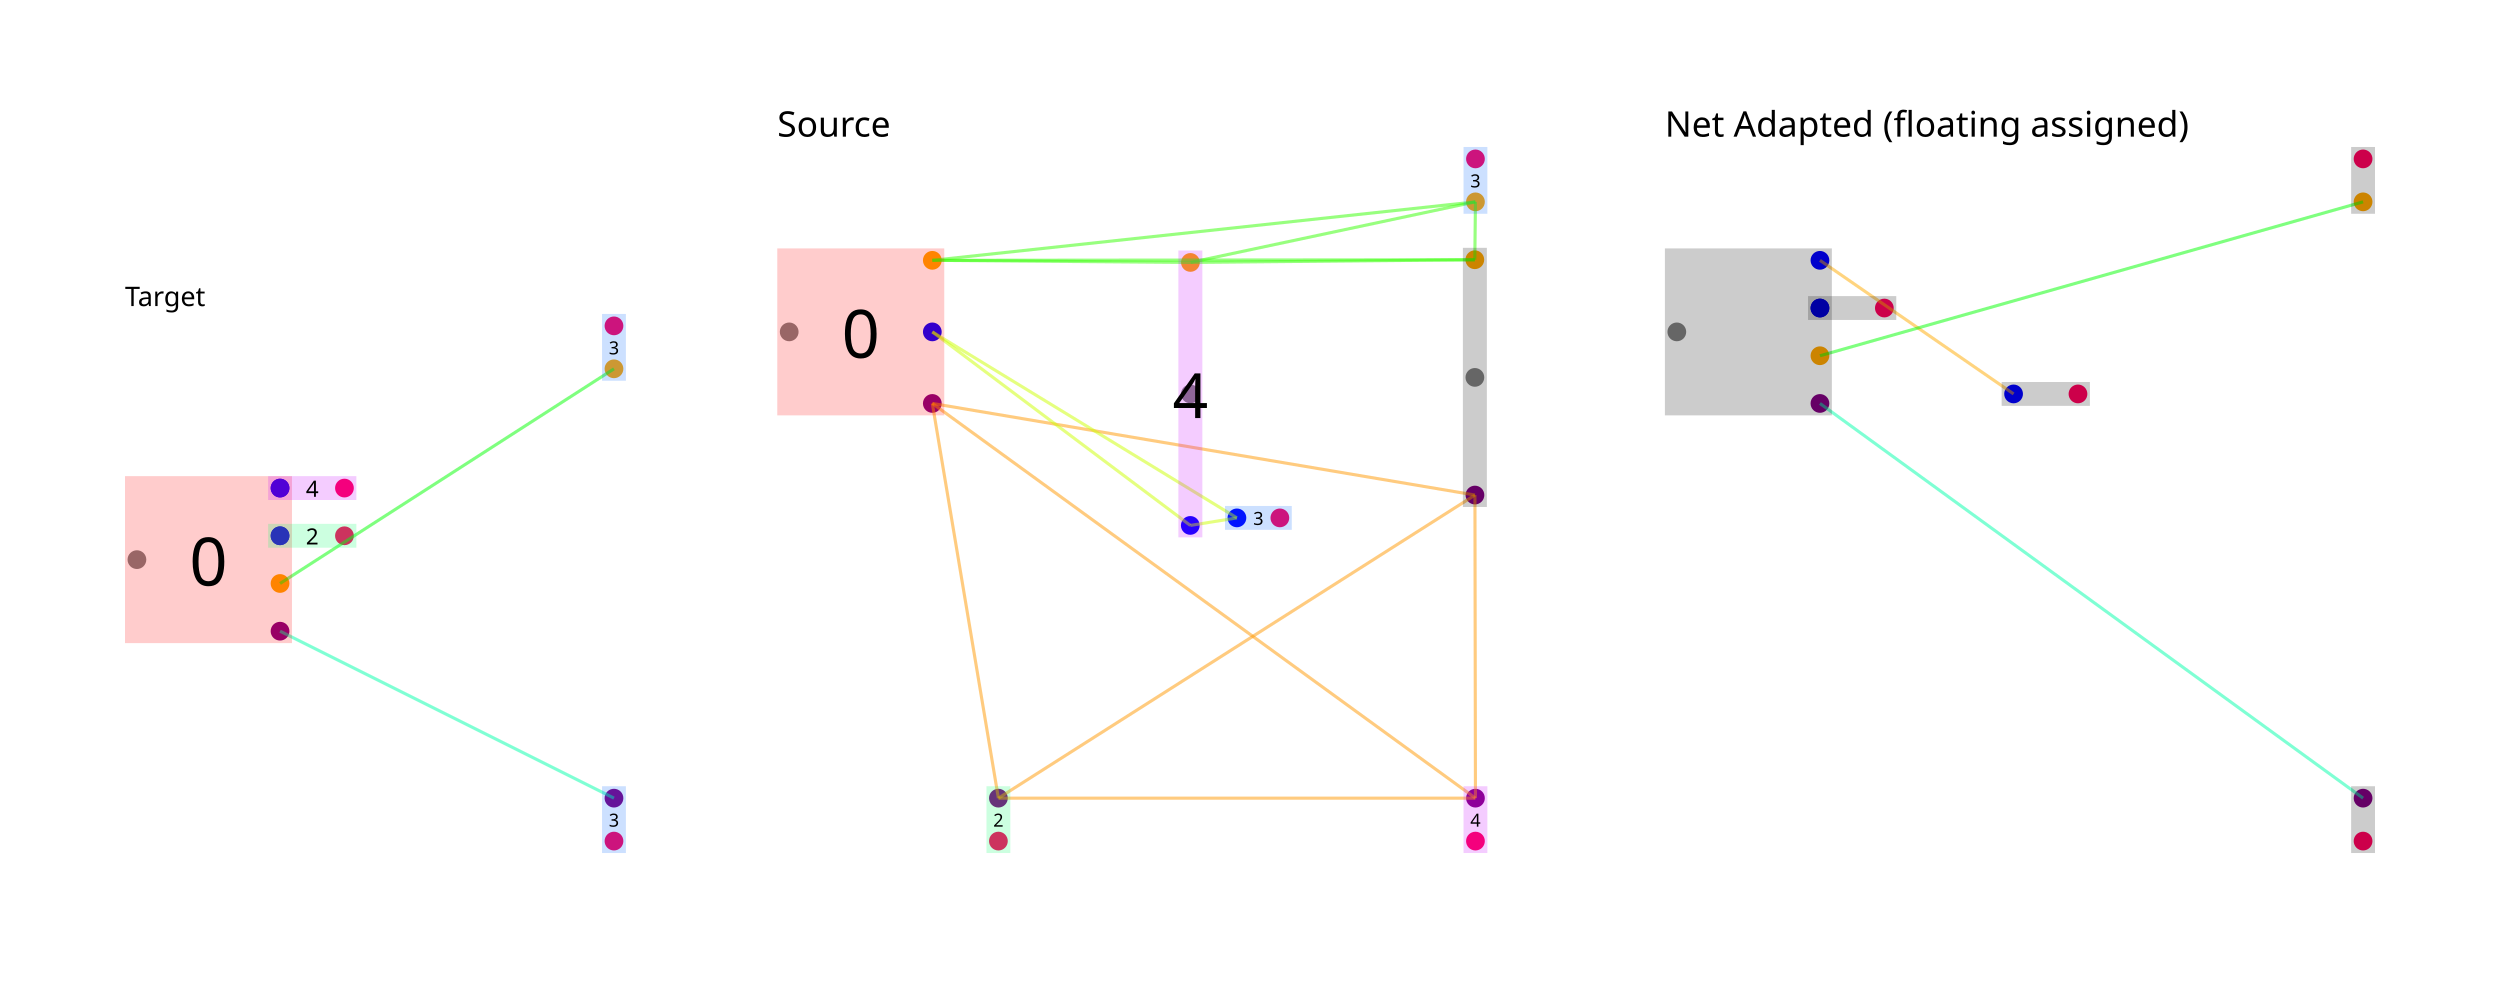
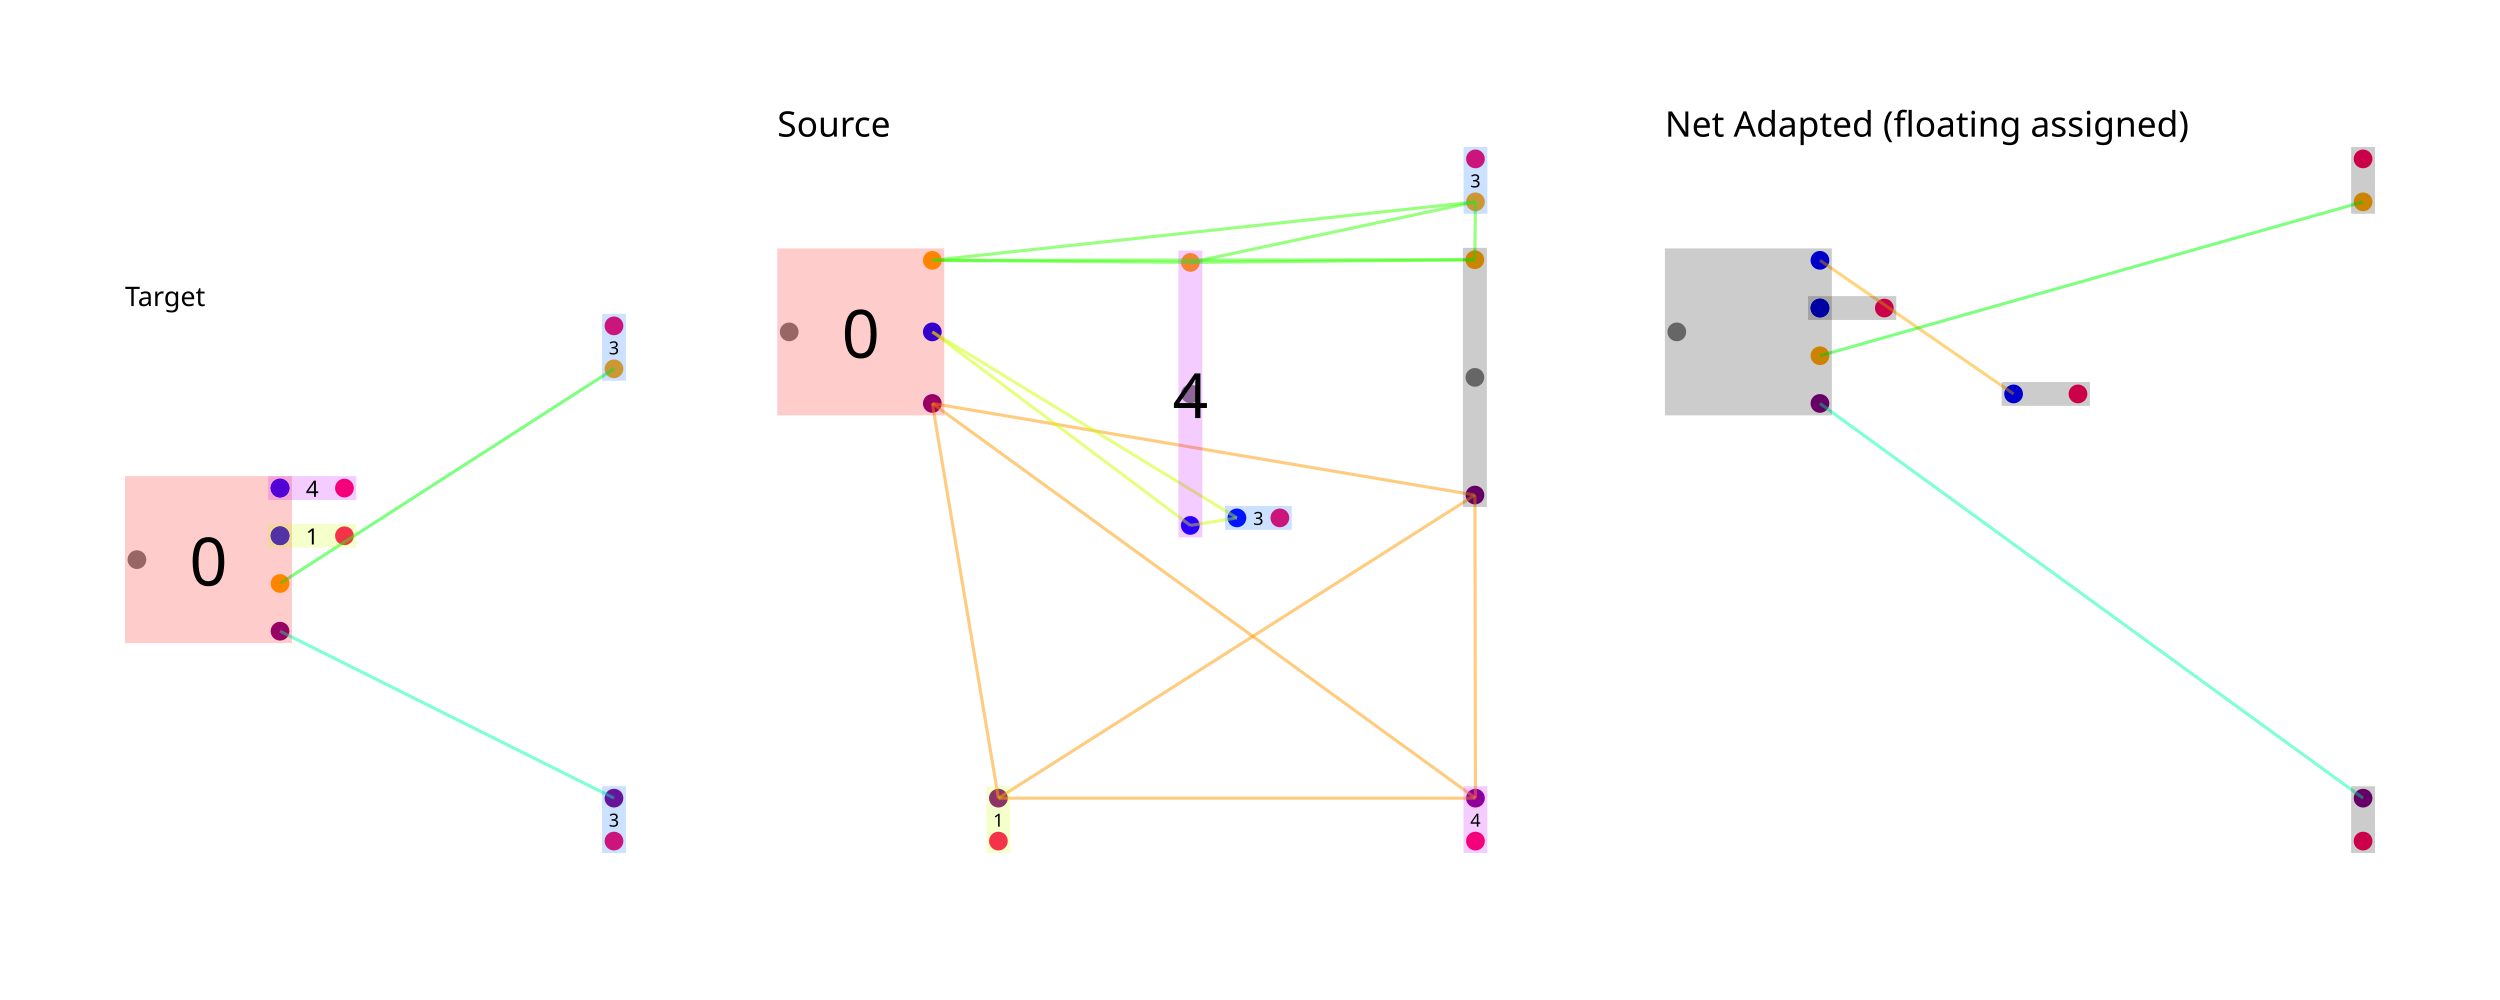
<svg xmlns="http://www.w3.org/2000/svg" width="800" height="320" viewBox="0 0 800 320">
  <rect width="100%" height="100%" fill="white" />
  <g>
    <circle data-type="point" data-label="schematic_component_0_center component_center center_schematic_component_0" data-x="0" data-y="0" cx="43.816" cy="179.082" r="3" fill="gray" />
  </g>
  <g>
    <circle data-type="point" data-label="schematic_port_0 normal unnamedsubcircuit7_connectivity_net0" data-x="0.6000000000000001" data-y="0.30000000000000004" cx="89.613" cy="156.184" r="3" fill="blue" />
  </g>
  <g>
    <circle data-type="point" data-label="schematic_port_1 normal unnamedsubcircuit7_connectivity_net1" data-x="0.6000000000000001" data-y="0.09999999999999998" cx="89.613" cy="171.449" r="3" fill="blue" />
  </g>
  <g>
    <circle data-type="point" data-label="schematic_port_2 vcc unnamedsubcircuit7_connectivity_net2" data-x="0.6000000000000001" data-y="-0.10000000000000003" cx="89.613" cy="186.715" r="3" fill="orange" />
  </g>
  <g>
    <circle data-type="point" data-label="schematic_port_3 gnd unnamedsubcircuit7_connectivity_net3" data-x="0.6000000000000001" data-y="-0.30000000000000004" cx="89.613" cy="201.98" r="3" fill="purple" />
  </g>
  <g>
    <circle data-type="point" data-label="schematic_net_label_0_pin gnd unnamedsubcircuit7_connectivity_net3" data-x="2" data-y="-1" cx="196.472" cy="255.41" r="3" fill="purple" />
  </g>
  <g>
    <circle data-type="point" data-label="schematic_net_label_0_center netlabel_center schematic_net_label_0_center" data-x="2" data-y="-1.18" cx="196.472" cy="269.149" r="3" fill="hsl(338.4, 100%, 50%, 1)" />
  </g>
  <g>
    <circle data-type="point" data-label="schematic_net_label_1_pin vcc unnamedsubcircuit7_connectivity_net2" data-x="2" data-y="0.8" cx="196.472" cy="118.02" r="3" fill="orange" />
  </g>
  <g>
    <circle data-type="point" data-label="schematic_net_label_1_center netlabel_center schematic_net_label_1_center" data-x="2" data-y="0.98" cx="196.472" cy="104.281" r="3" fill="hsl(338.4, 100%, 50%, 1)" />
  </g>
  <g>
    <circle data-type="point" data-label="schematic_net_label_2_pin normal unnamedsubcircuit7_connectivity_net0" data-x="0.6000000000000001" data-y="0.30000000000000004" cx="89.613" cy="156.184" r="3" fill="blue" />
  </g>
  <g>
    <circle data-type="point" data-label="schematic_net_label_2_center netlabel_center schematic_net_label_2_center" data-x="0.8700000000000001" data-y="0.30000000000000004" cx="110.222" cy="156.184" r="3" fill="hsl(338.4, 100%, 50%, 1)" />
  </g>
  <g>
    <circle data-type="point" data-label="schematic_net_label_3_pin normal unnamedsubcircuit7_connectivity_net1" data-x="0.6000000000000001" data-y="0.09999999999999998" cx="89.613" cy="171.449" r="3" fill="blue" />
  </g>
  <g>
    <circle data-type="point" data-label="schematic_net_label_3_center netlabel_center schematic_net_label_3_center" data-x="0.8700000000000001" data-y="0.09999999999999998" cx="110.222" cy="171.449" r="3" fill="hsl(338.4, 100%, 50%, 1)" />
  </g>
  <g>
    <circle data-type="point" data-label="schematic_component_0_center component_center center_schematic_component_0" data-x="2.7346302369398994" data-y="0.9547950420240321" cx="252.545" cy="106.204" r="3" fill="gray" />
  </g>
  <g>
    <circle data-type="point" data-label="schematic_port_0 gnd unnamedsubcircuit83_connectivity_net3" data-x="3.3346302369398995" data-y="0.654795042024032" cx="298.342" cy="129.103" r="3" fill="purple" />
  </g>
  <g>
    <circle data-type="point" data-label="schematic_port_1 normal unnamedsubcircuit83_connectivity_net1" data-x="3.3346302369398995" data-y="0.9547950420240321" cx="298.342" cy="106.204" r="3" fill="blue" />
  </g>
  <g>
    <circle data-type="point" data-label="schematic_port_2 vcc unnamedsubcircuit83_connectivity_net2" data-x="3.3346302369398995" data-y="1.2547950420240321" cx="298.342" cy="83.306" r="3" fill="orange" />
  </g>
  <g>
    <circle data-type="point" data-label="schematic_component_1_center component_center center_schematic_component_1" data-x="5.609266042365749" data-y="0.7639923882821401" cx="471.96" cy="120.768" r="3" fill="gray" />
  </g>
  <g>
    <circle data-type="point" data-label="schematic_port_3 vcc unnamedsubcircuit83_connectivity_net2" data-x="5.6089926923657485" data-y="1.25725668828214" cx="471.94" cy="83.118" r="3" fill="orange" />
  </g>
  <g>
    <circle data-type="point" data-label="schematic_port_4 gnd unnamedsubcircuit83_connectivity_net3" data-x="5.6095393923657495" data-y="0.2707280882821401" cx="471.981" cy="158.418" r="3" fill="purple" />
  </g>
  <g>
    <circle data-type="point" data-label="schematic_component_2_center component_center center_schematic_component_2" data-x="4.416441424917766" data-y="0.6946845352018942" cx="380.915" cy="126.058" r="3" fill="gray" />
  </g>
  <g>
    <circle data-type="point" data-label="schematic_port_5 normal unnamedsubcircuit83_connectivity_net1" data-x="4.416168174917766" data-y="0.14339383520189397" cx="380.894" cy="168.137" r="3" fill="blue" />
  </g>
  <g>
    <circle data-type="point" data-label="schematic_port_6 vcc unnamedsubcircuit83_connectivity_net2" data-x="4.416714674917765" data-y="1.2459752352018945" cx="380.935" cy="83.979" r="3" fill="orange" />
  </g>
  <g>
    <circle data-type="point" data-label="schematic_net_label_0_pin vcc unnamedsubcircuit83_connectivity_net2" data-x="5.6116721324590975" data-y="1.5000000000000002" cx="472.144" cy="64.59" r="3" fill="orange" />
  </g>
  <g>
    <circle data-type="point" data-label="schematic_net_label_0_center netlabel_center schematic_net_label_0_center" data-x="5.6116721324590975" data-y="1.6800000000000002" cx="472.144" cy="50.851" r="3" fill="hsl(338.4, 100%, 50%, 1)" />
  </g>
  <g>
    <circle data-type="point" data-label="schematic_net_label_1_pin normal unnamedsubcircuit83_connectivity_net1" data-x="4.6116721324590975" data-y="0.17500000000000027" cx="395.816" cy="165.725" r="3" fill="blue" />
  </g>
  <g>
    <circle data-type="point" data-label="schematic_net_label_1_center netlabel_center schematic_net_label_1_center" data-x="4.791672132459098" data-y="0.17500000000000027" cx="409.555" cy="165.725" r="3" fill="hsl(338.4, 100%, 50%, 1)" />
  </g>
  <g>
    <circle data-type="point" data-label="schematic_net_label_2_pin gnd unnamedsubcircuit83_connectivity_net3" data-x="5.6116721324590975" data-y="-0.9999999999999998" cx="472.144" cy="255.41" r="3" fill="purple" />
  </g>
  <g>
    <circle data-type="point" data-label="schematic_net_label_2_center netlabel_center schematic_net_label_2_center" data-x="5.6116721324590975" data-y="-1.18" cx="472.144" cy="269.149" r="3" fill="hsl(338.4, 100%, 50%, 1)" />
  </g>
  <g>
    <circle data-type="point" data-label="schematic_net_label_3_pin gnd unnamedsubcircuit83_connectivity_net3" data-x="3.6116721324590975" data-y="-0.9999999999999998" cx="319.488" cy="255.41" r="3" fill="purple" />
  </g>
  <g>
    <circle data-type="point" data-label="schematic_net_label_3_center netlabel_center schematic_net_label_3_center" data-x="3.6116721324590975" data-y="-1.18" cx="319.488" cy="269.149" r="3" fill="hsl(338.4, 100%, 50%, 1)" />
  </g>
  <g>
    <circle data-type="point" data-label="schematic_component_0_center component_center center_schematic_component_0" data-x="6.455932606338897" data-y="0.9547950420240321" cx="536.585" cy="106.204" r="3" fill="gray" />
  </g>
  <g>
    <circle data-type="point" data-label="schematic_port_0 normal unnamedsubcircuit7_connectivity_net0" data-x="7.055932606338897" data-y="1.2547950420240321" cx="582.382" cy="83.306" r="3" fill="blue" />
  </g>
  <g>
    <circle data-type="point" data-label="schematic_port_1 normal unnamedsubcircuit7_connectivity_net1" data-x="7.055932606338897" data-y="1.0547950420240322" cx="582.382" cy="98.572" r="3" fill="blue" />
  </g>
  <g>
    <circle data-type="point" data-label="schematic_port_2 vcc unnamedsubcircuit7_connectivity_net2" data-x="7.055932606338897" data-y="0.8547950420240321" cx="582.382" cy="113.837" r="3" fill="orange" />
  </g>
  <g>
    <circle data-type="point" data-label="schematic_port_3 gnd unnamedsubcircuit7_connectivity_net3" data-x="7.055932606338897" data-y="0.654795042024032" cx="582.382" cy="129.103" r="3" fill="purple" />
  </g>
  <g>
    <circle data-type="point" data-label="schematic_net_label_2_pin normal unnamedsubcircuit7_connectivity_net0" data-x="7.8677437943167625" data-y="0.6946845352018942" cx="644.345" cy="126.058" r="3" fill="blue" />
  </g>
  <g>
    <circle data-type="point" data-label="schematic_net_label_2_center netlabel_center schematic_net_label_2_center" data-x="8.137743794316762" data-y="0.6946845352018942" cx="664.954" cy="126.058" r="3" fill="hsl(338.4, 100%, 50%, 1)" />
  </g>
  <g>
    <circle data-type="point" data-label="schematic_net_label_1_pin vcc unnamedsubcircuit7_connectivity_net2" data-x="9.332974501858095" data-y="1.5000000000000002" cx="756.184" cy="64.59" r="3" fill="orange" />
  </g>
  <g>
    <circle data-type="point" data-label="schematic_net_label_1_center netlabel_center schematic_net_label_1_center" data-x="9.332974501858095" data-y="1.6800000000000002" cx="756.184" cy="50.851" r="3" fill="hsl(338.4, 100%, 50%, 1)" />
  </g>
  <g>
    <circle data-type="point" data-label="schematic_net_label_0_pin gnd unnamedsubcircuit7_connectivity_net3" data-x="9.332974501858095" data-y="-0.9999999999999998" cx="756.184" cy="255.41" r="3" fill="purple" />
  </g>
  <g>
    <circle data-type="point" data-label="schematic_net_label_0_center netlabel_center schematic_net_label_0_center" data-x="9.332974501858095" data-y="-1.18" cx="756.184" cy="269.149" r="3" fill="hsl(338.4, 100%, 50%, 1)" />
  </g>
  <g>
    <circle data-type="point" data-label="schematic_net_label_3_pin normal unnamedsubcircuit7_connectivity_net1" data-x="7.055932606338897" data-y="1.0547950420240322" cx="582.382" cy="98.572" r="3" fill="blue" />
  </g>
  <g>
    <circle data-type="point" data-label="schematic_net_label_3_center netlabel_center schematic_net_label_3_center" data-x="7.325932606338897" data-y="1.0547950420240322" cx="602.99" cy="98.572" r="3" fill="hsl(338.4, 100%, 50%, 1)" />
  </g>
  <g>
    <polyline data-points="0.6000000000000001,0.30000000000000004 0.6000000000000001,0.30000000000000004" data-type="line" data-label="" points="89.613,156.184 89.613,156.184" fill="none" stroke="hsl(40, 100%, 50%, 0.5)" stroke-width="1" />
  </g>
  <g>
    <polyline data-points="0.6000000000000001,0.09999999999999998 0.6000000000000001,0.09999999999999998" data-type="line" data-label="" points="89.613,171.449 89.613,171.449" fill="none" stroke="hsl(80, 100%, 50%, 0.5)" stroke-width="1" />
  </g>
  <g>
    <polyline data-points="0.6000000000000001,-0.10000000000000003 2,0.8" data-type="line" data-label="" points="89.613,186.715 196.472,118.02" fill="none" stroke="hsl(120, 100%, 50%, 0.5)" stroke-width="1" />
  </g>
  <g>
    <polyline data-points="0.6000000000000001,-0.30000000000000004 2,-1" data-type="line" data-label="" points="89.613,201.98 196.472,255.41" fill="none" stroke="hsl(160, 100%, 50%, 0.5)" stroke-width="1" />
  </g>
  <g>
    <polyline data-points="3.3346302369398995,0.654795042024032 5.6095393923657495,0.2707280882821401" data-type="line" data-label="" points="298.342,129.103 471.981,158.418" fill="none" stroke="hsl(36, 100%, 50%, 0.5)" stroke-width="1" />
  </g>
  <g>
    <polyline data-points="3.3346302369398995,0.654795042024032 5.6116721324590975,-0.9999999999999998" data-type="line" data-label="" points="298.342,129.103 472.144,255.41" fill="none" stroke="hsl(36, 100%, 50%, 0.5)" stroke-width="1" />
  </g>
  <g>
    <polyline data-points="3.3346302369398995,0.654795042024032 3.6116721324590975,-0.9999999999999998" data-type="line" data-label="" points="298.342,129.103 319.488,255.41" fill="none" stroke="hsl(36, 100%, 50%, 0.5)" stroke-width="1" />
  </g>
  <g>
    <polyline data-points="5.6095393923657495,0.2707280882821401 5.6116721324590975,-0.9999999999999998" data-type="line" data-label="" points="471.981,158.418 472.144,255.41" fill="none" stroke="hsl(36, 100%, 50%, 0.5)" stroke-width="1" />
  </g>
  <g>
    <polyline data-points="5.6095393923657495,0.2707280882821401 3.6116721324590975,-0.9999999999999998" data-type="line" data-label="" points="471.981,158.418 319.488,255.41" fill="none" stroke="hsl(36, 100%, 50%, 0.5)" stroke-width="1" />
  </g>
  <g>
    <polyline data-points="5.6116721324590975,-0.9999999999999998 3.6116721324590975,-0.9999999999999998" data-type="line" data-label="" points="472.144,255.41 319.488,255.41" fill="none" stroke="hsl(36, 100%, 50%, 0.5)" stroke-width="1" />
  </g>
  <g>
    <polyline data-points="3.3346302369398995,0.9547950420240321 4.416168174917766,0.14339383520189397" data-type="line" data-label="" points="298.342,106.204 380.894,168.137" fill="none" stroke="hsl(72, 100%, 50%, 0.5)" stroke-width="1" />
  </g>
  <g>
    <polyline data-points="3.3346302369398995,0.9547950420240321 4.6116721324590975,0.17500000000000027" data-type="line" data-label="" points="298.342,106.204 395.816,165.725" fill="none" stroke="hsl(72, 100%, 50%, 0.5)" stroke-width="1" />
  </g>
  <g>
    <polyline data-points="4.416168174917766,0.14339383520189397 4.6116721324590975,0.17500000000000027" data-type="line" data-label="" points="380.894,168.137 395.816,165.725" fill="none" stroke="hsl(72, 100%, 50%, 0.5)" stroke-width="1" />
  </g>
  <g>
    <polyline data-points="3.3346302369398995,1.2547950420240321 5.6089926923657485,1.25725668828214" data-type="line" data-label="" points="298.342,83.306 471.94,83.118" fill="none" stroke="hsl(108, 100%, 50%, 0.5)" stroke-width="1" />
  </g>
  <g>
    <polyline data-points="3.3346302369398995,1.2547950420240321 4.416714674917765,1.2459752352018945" data-type="line" data-label="" points="298.342,83.306 380.935,83.979" fill="none" stroke="hsl(108, 100%, 50%, 0.5)" stroke-width="1" />
  </g>
  <g>
    <polyline data-points="3.3346302369398995,1.2547950420240321 5.6116721324590975,1.5000000000000002" data-type="line" data-label="" points="298.342,83.306 472.144,64.59" fill="none" stroke="hsl(108, 100%, 50%, 0.5)" stroke-width="1" />
  </g>
  <g>
    <polyline data-points="5.6089926923657485,1.25725668828214 4.416714674917765,1.2459752352018945" data-type="line" data-label="" points="471.94,83.118 380.935,83.979" fill="none" stroke="hsl(108, 100%, 50%, 0.5)" stroke-width="1" />
  </g>
  <g>
    <polyline data-points="5.6089926923657485,1.25725668828214 5.6116721324590975,1.5000000000000002" data-type="line" data-label="" points="471.94,83.118 472.144,64.59" fill="none" stroke="hsl(108, 100%, 50%, 0.5)" stroke-width="1" />
  </g>
  <g>
    <polyline data-points="4.416714674917765,1.2459752352018945 5.6116721324590975,1.5000000000000002" data-type="line" data-label="" points="380.935,83.979 472.144,64.59" fill="none" stroke="hsl(108, 100%, 50%, 0.5)" stroke-width="1" />
  </g>
  <g>
    <polyline data-points="7.055932606338897,1.2547950420240321 7.8677437943167625,0.6946845352018942" data-type="line" data-label="" points="582.382,83.306 644.345,126.058" fill="none" stroke="hsl(40, 100%, 50%, 0.5)" stroke-width="1" />
  </g>
  <g>
    <polyline data-points="7.055932606338897,1.0547950420240322 7.055932606338897,1.0547950420240322" data-type="line" data-label="" points="582.382,98.572 582.382,98.572" fill="none" stroke="hsl(80, 100%, 50%, 0.5)" stroke-width="1" />
  </g>
  <g>
    <polyline data-points="7.055932606338897,0.8547950420240321 9.332974501858095,1.5000000000000002" data-type="line" data-label="" points="582.382,113.837 756.184,64.59" fill="none" stroke="hsl(120, 100%, 50%, 0.5)" stroke-width="1" />
  </g>
  <g>
    <polyline data-points="7.055932606338897,0.654795042024032 9.332974501858095,-0.9999999999999998" data-type="line" data-label="" points="582.382,129.103 756.184,255.41" fill="none" stroke="hsl(160, 100%, 50%, 0.5)" stroke-width="1" />
  </g>
  <g>
    <rect data-type="rect" data-label="schematic_component_0" data-x="0.30000000000000004" data-y="0" x="40" y="152.367" width="53.43" height="53.43" fill="hsl(0, 100%, 50%, 0.2)" stroke="black" stroke-width="0.013" />
  </g>
  <g>
    <rect data-type="rect" data-label="schematic_net_label_0" data-x="2" data-y="-1.0899999999999999" x="192.656" y="251.594" width="7.633" height="21.372" fill="hsl(216, 100%, 50%, 0.2)" stroke="black" stroke-width="0.013" />
  </g>
  <g>
    <rect data-type="rect" data-label="schematic_net_label_1" data-x="2" data-y="0.89" x="192.656" y="100.464" width="7.633" height="21.372" fill="hsl(216, 100%, 50%, 0.2)" stroke="black" stroke-width="0.013" />
  </g>
  <g>
    <rect data-type="rect" data-label="schematic_net_label_2" data-x="0.7350000000000001" data-y="0.30000000000000004" x="85.797" y="152.367" width="28.241" height="7.633" fill="hsl(288, 100%, 50%, 0.2)" stroke="black" stroke-width="0.013" />
  </g>
  <g>
-     <rect data-type="rect" data-label="schematic_net_label_3" data-x="0.7350000000000001" data-y="0.09999999999999998" x="85.797" y="167.633" width="28.241" height="7.633" fill="hsl(144, 100%, 50%, 0.2)" stroke="black" stroke-width="0.013" />
+     <rect data-type="rect" data-label="schematic_net_label_3" data-x="0.7350000000000001" data-y="0.09999999999999998" x="85.797" y="167.633" width="28.241" height="7.633" fill="hsl(72, 100%, 50%, 0.2)" stroke="black" stroke-width="0.013" />
  </g>
  <g>
    <rect data-type="rect" data-label="schematic_component_0" data-x="3.0346302369398996" data-y="0.9547950420240321" x="248.729" y="79.49" width="53.43" height="53.43" fill="hsl(0, 100%, 50%, 0.2)" stroke="black" stroke-width="0.013" />
  </g>
  <g>
    <rect data-type="rect" data-label="schematic_component_1" data-x="5.609266042365749" data-y="0.7639923882821401" x="468.123" y="79.302" width="7.675" height="82.933" fill="rgba(0, 0, 0, 0.2)" stroke="black" stroke-width="0.013" />
  </g>
  <g>
    <rect data-type="rect" data-label="schematic_component_2" data-x="4.416441424917766" data-y="0.6946845352018942" x="377.077" y="80.163" width="7.675" height="91.791" fill="hsl(288, 100%, 50%, 0.2)" stroke="black" stroke-width="0.013" />
  </g>
  <g>
    <rect data-type="rect" data-label="schematic_net_label_0" data-x="5.6116721324590975" data-y="1.5900000000000003" x="468.328" y="47.035" width="7.633" height="21.372" fill="hsl(216, 100%, 50%, 0.2)" stroke="black" stroke-width="0.013" />
  </g>
  <g>
    <rect data-type="rect" data-label="schematic_net_label_1" data-x="4.701672132459097" data-y="0.17500000000000027" x="392" y="161.908" width="21.372" height="7.633" fill="hsl(216, 100%, 50%, 0.2)" stroke="black" stroke-width="0.013" />
  </g>
  <g>
    <rect data-type="rect" data-label="schematic_net_label_2" data-x="5.6116721324590975" data-y="-1.0899999999999996" x="468.328" y="251.594" width="7.633" height="21.372" fill="hsl(288, 100%, 50%, 0.2)" stroke="black" stroke-width="0.013" />
  </g>
  <g>
-     <rect data-type="rect" data-label="schematic_net_label_3" data-x="3.6116721324590975" data-y="-1.0899999999999996" x="315.672" y="251.594" width="7.633" height="21.372" fill="hsl(144, 100%, 50%, 0.2)" stroke="black" stroke-width="0.013" />
+     <rect data-type="rect" data-label="schematic_net_label_3" data-x="3.6116721324590975" data-y="-1.0899999999999996" x="315.672" y="251.594" width="7.633" height="21.372" fill="hsl(72, 100%, 50%, 0.2)" stroke="black" stroke-width="0.013" />
  </g>
  <g>
    <rect data-type="rect" data-label="schematic_component_0" data-x="6.755932606338897" data-y="0.9547950420240321" x="532.768" y="79.49" width="53.43" height="53.43" fill="rgba(0, 0, 0, 0.2)" stroke="black" stroke-width="0.013" />
  </g>
  <g>
    <rect data-type="rect" data-label="schematic_net_label_2" data-x="8.002743794316762" data-y="0.6946845352018942" x="640.529" y="122.242" width="28.241" height="7.633" fill="rgba(0, 0, 0, 0.2)" stroke="black" stroke-width="0.013" />
  </g>
  <g>
    <rect data-type="rect" data-label="schematic_net_label_1" data-x="9.332974501858095" data-y="1.5900000000000003" x="752.367" y="47.035" width="7.633" height="21.372" fill="rgba(0, 0, 0, 0.2)" stroke="black" stroke-width="0.013" />
  </g>
  <g>
    <rect data-type="rect" data-label="schematic_net_label_0" data-x="9.332974501858095" data-y="-1.0899999999999996" x="752.367" y="251.594" width="7.633" height="21.372" fill="rgba(0, 0, 0, 0.2)" stroke="black" stroke-width="0.013" />
  </g>
  <g>
    <rect data-type="rect" data-label="schematic_net_label_3" data-x="7.1909326063388965" data-y="1.0547950420240322" x="578.565" y="94.755" width="28.241" height="7.633" fill="rgba(0, 0, 0, 0.2)" stroke="black" stroke-width="0.013" />
  </g>
  <text data-type="text" data-label="Target" data-x="-0.04999999999999999" data-y="1.03" x="40" y="100.464" fill="black" font-size="8.625" font-family="sans-serif" text-anchor="start" dominant-baseline="text-after-edge">Target</text>
  <text data-type="text" data-label="0" data-x="0.30000000000000004" data-y="0" x="66.715" y="179.082" fill="black" font-size="21.372" font-family="sans-serif" text-anchor="middle" dominant-baseline="central">0</text>
  <text data-type="text" data-label="3" data-x="2" data-y="-1.0899999999999999" x="196.472" y="262.28" fill="black" font-size="5.801" font-family="sans-serif" text-anchor="middle" dominant-baseline="central">3</text>
  <text data-type="text" data-label="3" data-x="2" data-y="0.89" x="196.472" y="111.15" fill="black" font-size="5.801" font-family="sans-serif" text-anchor="middle" dominant-baseline="central">3</text>
  <text data-type="text" data-label="4" data-x="0.7350000000000001" data-y="0.30000000000000004" x="99.917" y="156.184" fill="black" font-size="7.175" font-family="sans-serif" text-anchor="middle" dominant-baseline="central">4</text>
-   <text data-type="text" data-label="2" data-x="0.7350000000000001" data-y="0.09999999999999998" x="99.917" y="171.449" fill="black" font-size="7.175" font-family="sans-serif" text-anchor="middle" dominant-baseline="central">2</text>
+   <text data-type="text" data-label="1" data-x="0.7350000000000001" data-y="0.09999999999999998" x="99.917" y="171.449" fill="black" font-size="7.175" font-family="sans-serif" text-anchor="middle" dominant-baseline="central">1</text>
  <text data-type="text" data-label="Source" data-x="2.6846302369398996" data-y="1.7300000000000002" x="248.729" y="47.035" fill="black" font-size="11.297" font-family="sans-serif" text-anchor="start" dominant-baseline="text-after-edge">Source</text>
  <text data-type="text" data-label="0" data-x="3.0346302369398996" data-y="0.9547950420240321" x="275.444" y="106.204" fill="black" font-size="21.372" font-family="sans-serif" text-anchor="middle" dominant-baseline="central">0</text>
  <text data-type="text" data-label="4" data-x="4.416441424917766" data-y="0.6946845352018942" x="380.915" y="126.058" fill="black" font-size="19.893" font-family="sans-serif" text-anchor="middle" dominant-baseline="central">4</text>
  <text data-type="text" data-label="3" data-x="5.6116721324590975" data-y="1.5900000000000003" x="472.144" y="57.72" fill="black" font-size="5.801" font-family="sans-serif" text-anchor="middle" dominant-baseline="central">3</text>
  <text data-type="text" data-label="3" data-x="4.701672132459097" data-y="0.17500000000000027" x="402.686" y="165.725" fill="black" font-size="5.801" font-family="sans-serif" text-anchor="middle" dominant-baseline="central">3</text>
  <text data-type="text" data-label="4" data-x="5.6116721324590975" data-y="-1.0899999999999996" x="472.144" y="262.28" fill="black" font-size="5.801" font-family="sans-serif" text-anchor="middle" dominant-baseline="central">4</text>
-   <text data-type="text" data-label="2" data-x="3.6116721324590975" data-y="-1.0899999999999996" x="319.488" y="262.28" fill="black" font-size="5.801" font-family="sans-serif" text-anchor="middle" dominant-baseline="central">2</text>
+   <text data-type="text" data-label="1" data-x="3.6116721324590975" data-y="-1.0899999999999996" x="319.488" y="262.28" fill="black" font-size="5.801" font-family="sans-serif" text-anchor="middle" dominant-baseline="central">1</text>
  <text data-type="text" data-label="Net Adapted (floating assigned)" data-x="6.405932606338896" data-y="1.7300000000000002" x="532.768" y="47.035" fill="black" font-size="11.297" font-family="sans-serif" text-anchor="start" dominant-baseline="text-after-edge">Net Adapted (floating assigned)</text>
  <g id="crosshair" style="display: none">
    <line id="crosshair-h" y1="0" y2="320" stroke="#666" stroke-width="0.5" />
    <line id="crosshair-v" x1="0" x2="800" stroke="#666" stroke-width="0.5" />
    <text id="coordinates" font-family="monospace" font-size="12" fill="#666" />
  </g>
</svg>
